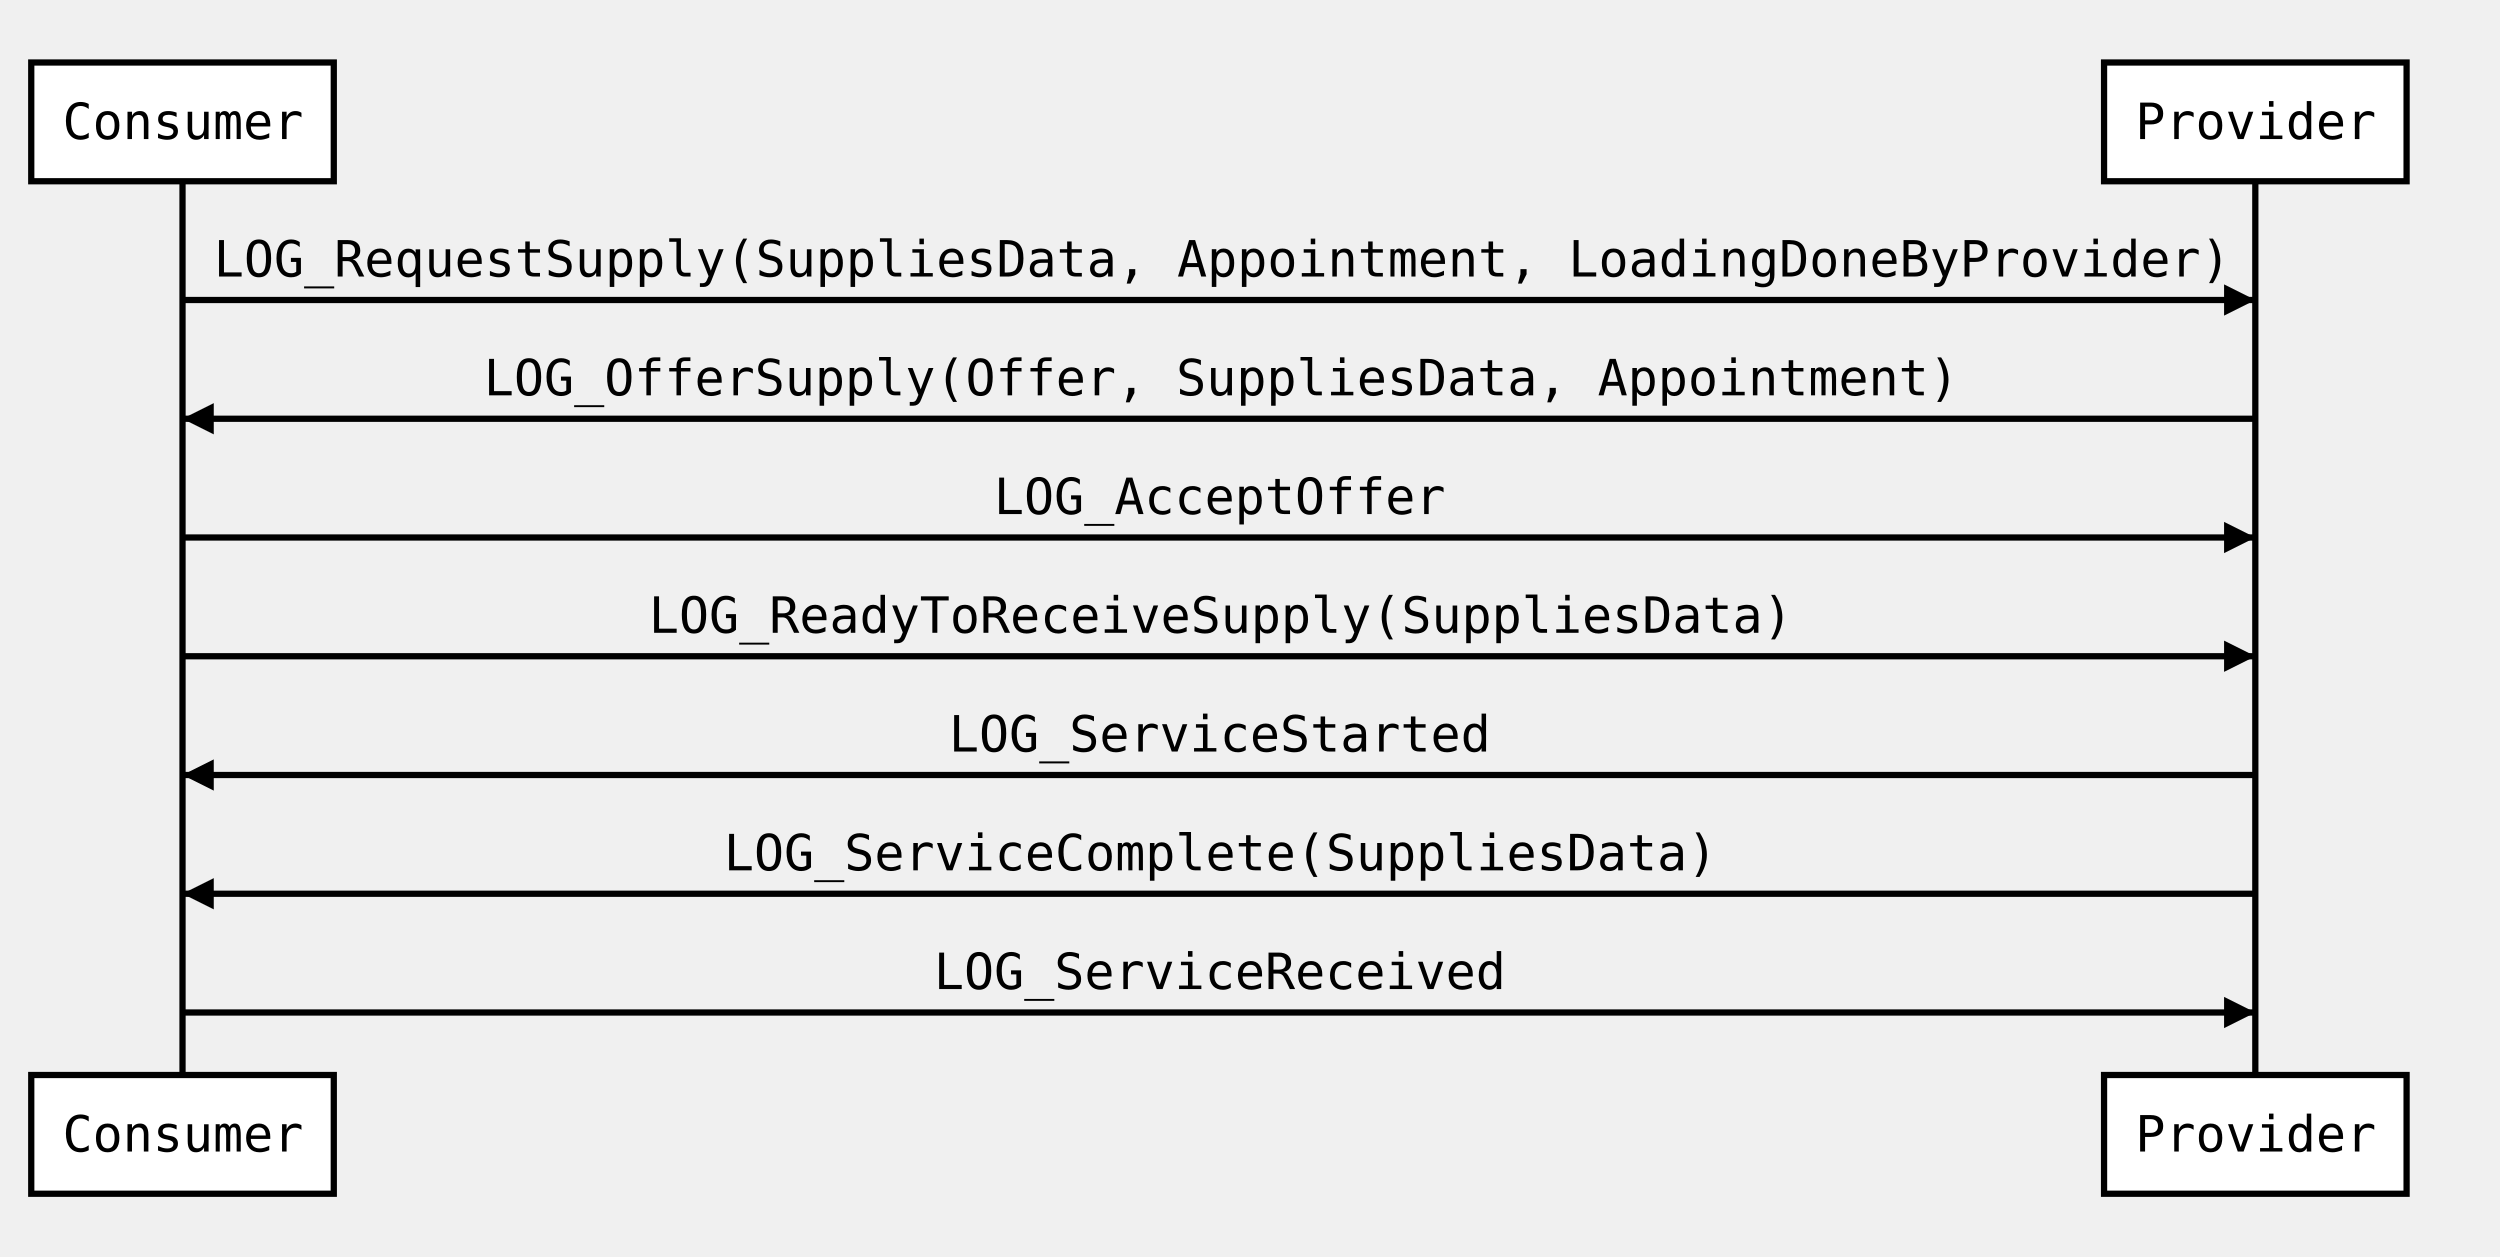
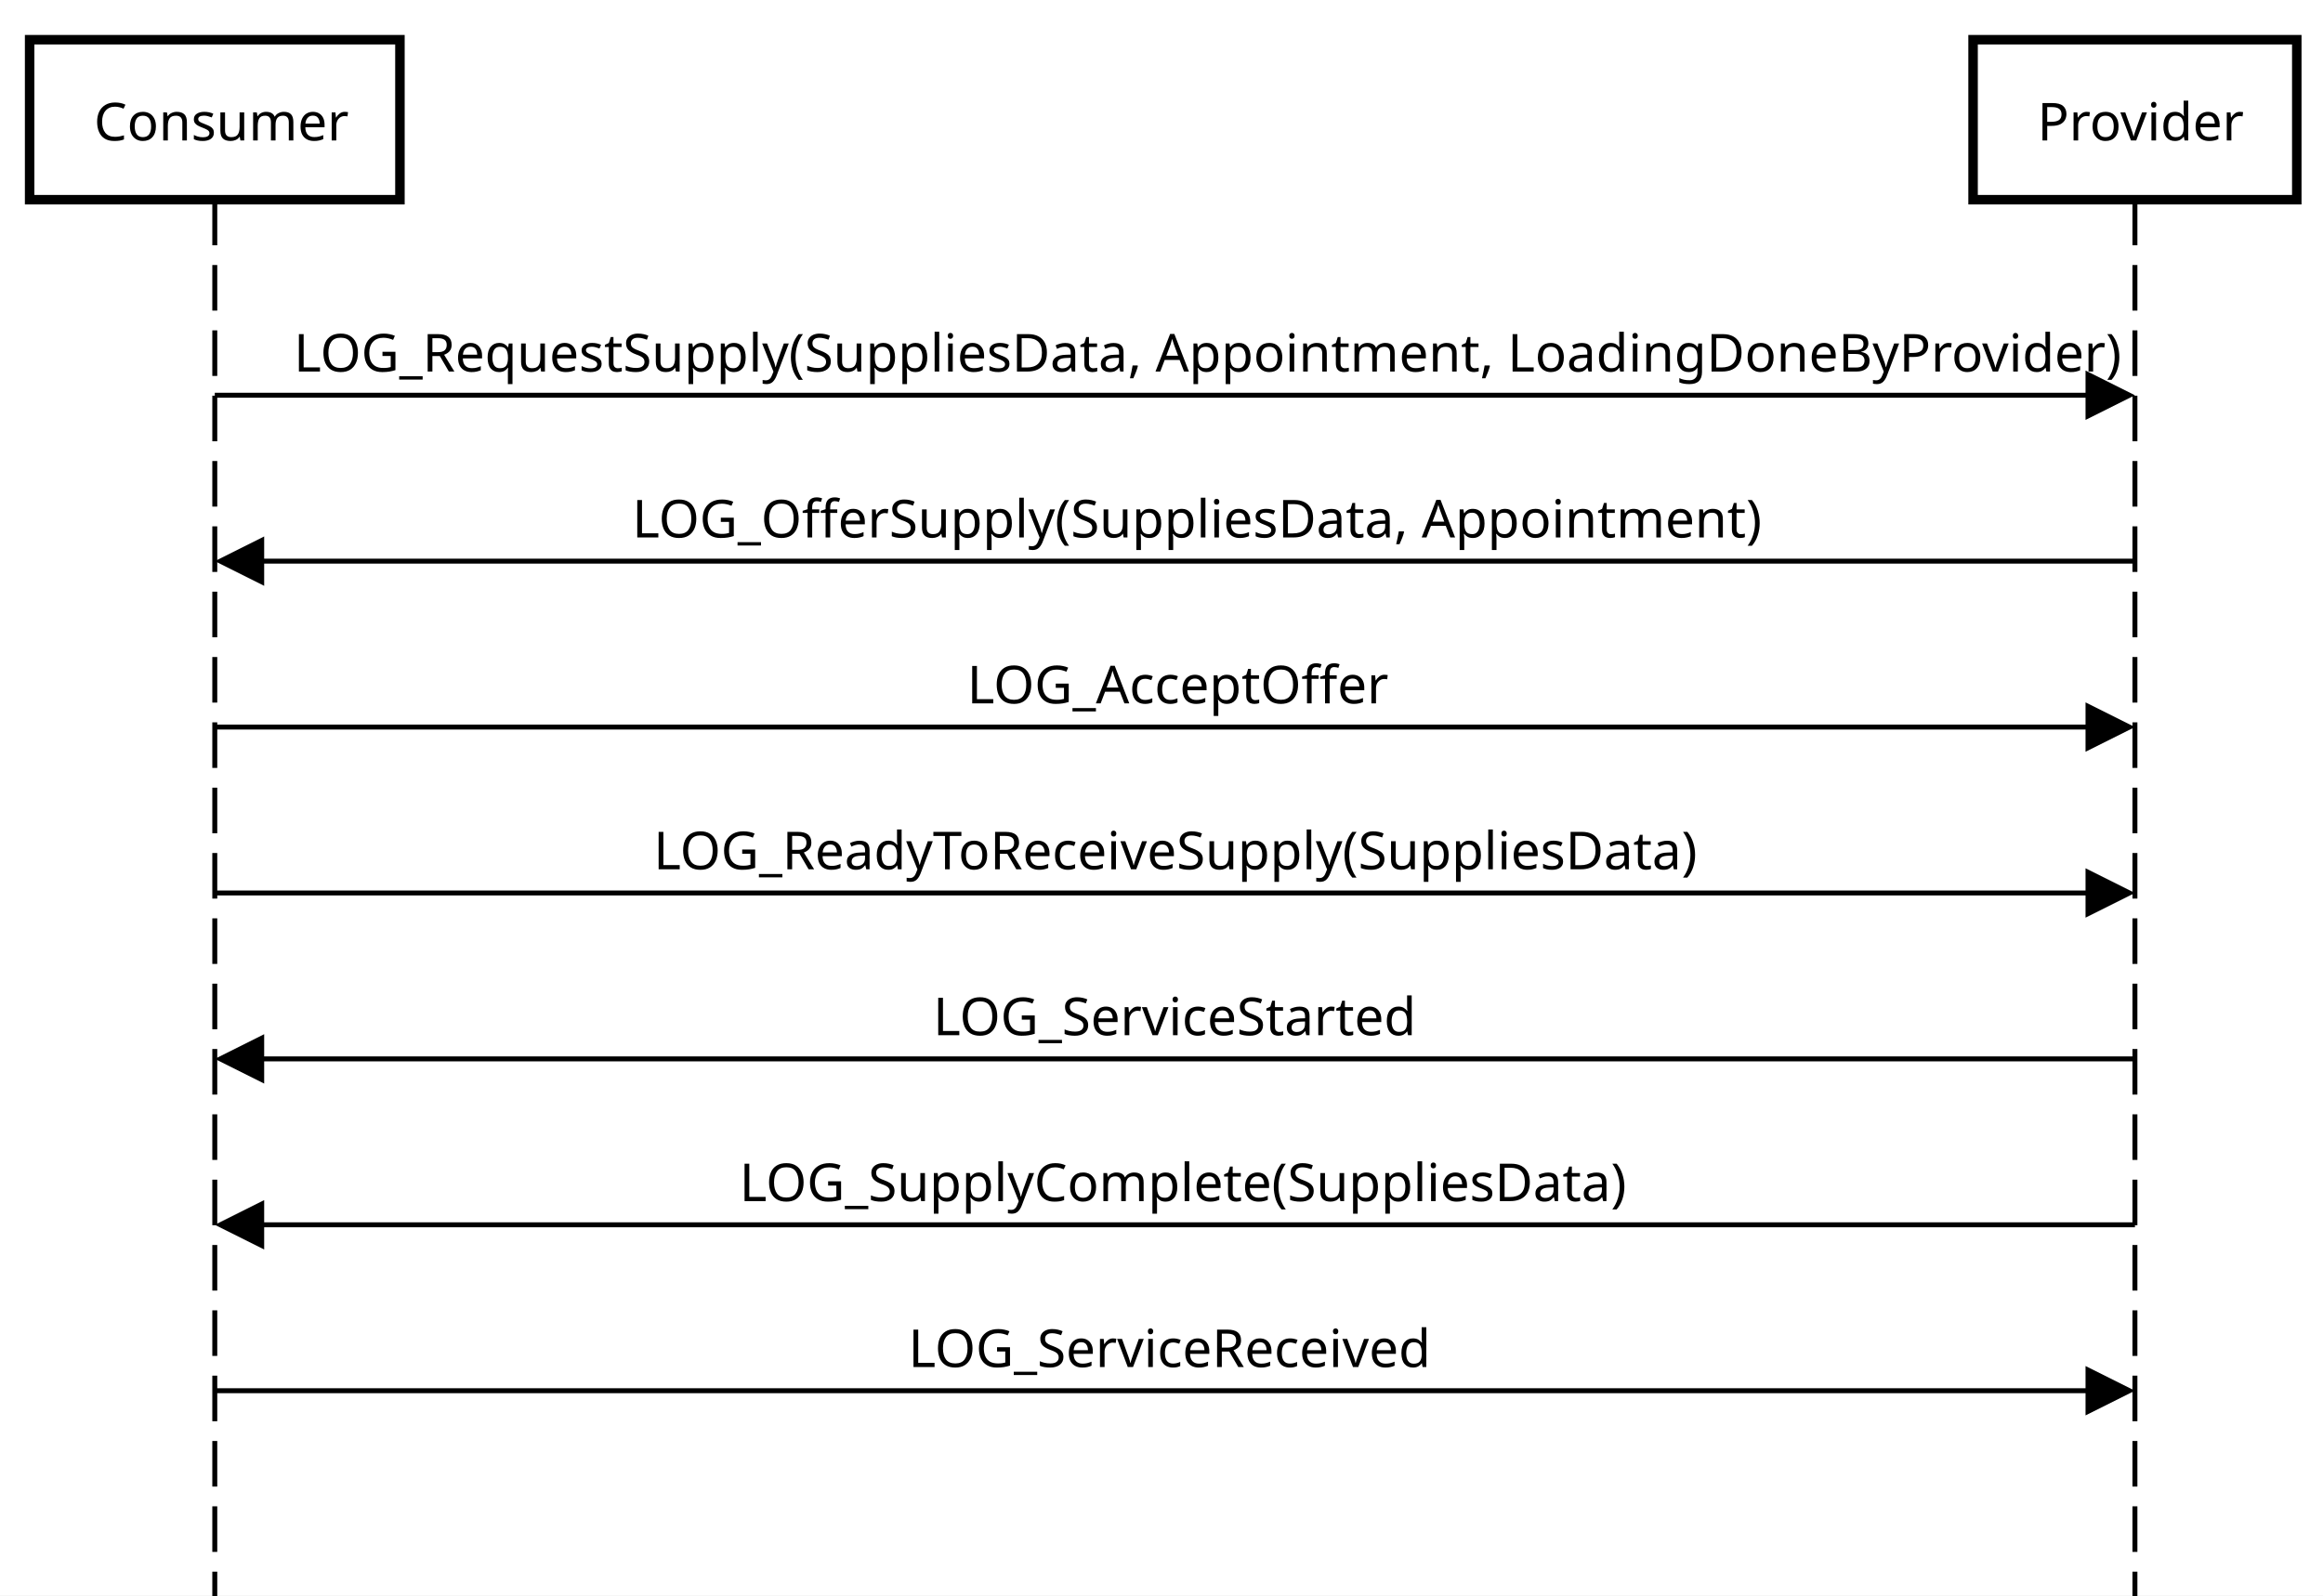
- <svg xmlns="http://www.w3.org/2000/svg" width="800" height="402">
-   <source>Consumer-&gt;Provider: LOG_RequestSupply(SuppliesData, Appointment, LoadingDoneByProvider)
- Provider-&gt;Consumer: LOG_OfferSupply(Offer, SuppliesData, Appointment)
- Consumer-&gt;Provider: LOG_AcceptOffer
- Consumer-&gt;Provider: LOG_ReadyToReceiveSupply(SuppliesData)
- Provider-&gt;Consumer: LOG_ServiceStarted
- Provider-&gt;Consumer: LOG_ServiceComplete(SuppliesData)
- Consumer-&gt;Provider: LOG_ServiceReceived
- </source>
-   <defs>
-     <marker viewBox="0 0 5 5" markerWidth="5" markerHeight="5" orient="auto" refX="5" refY="2.5" id="markerArrowBlock">
-       <path d="M 0 0 L 5 2.5 L 0 5 z" />
-     </marker>
-     <marker viewBox="0 0 9.6 16" markerWidth="4" markerHeight="16" orient="auto" refX="9.6" refY="8" id="markerArrowOpen">
-       <path d="M 9.6,8 1.92,16 0,13.7 5.76,8 0,2.286 1.92,0 9.6,8 z" />
-     </marker>
-   </defs>
-   <g class="title" />
-   <g class="actor">
-     <rect x="10" y="20" width="96.812" height="38" stroke="#000000" fill="#ffffff" style="stroke-width: 2;" />
-     <text x="20" y="44.5" style="font-size: 16px; font-family: &quot;Andale Mono&quot;, monospace;">
-       <tspan x="20">Consumer</tspan>
-     </text>
-   </g>
-   <g class="actor">
-     <rect x="10" y="344" width="96.812" height="38" stroke="#000000" fill="#ffffff" style="stroke-width: 2;" />
-     <text x="20" y="368.5" style="font-size: 16px; font-family: &quot;Andale Mono&quot;, monospace;">
-       <tspan x="20">Consumer</tspan>
-     </text>
-   </g>
-   <line x1="58.406" x2="58.406" y1="58" y2="344" stroke="#000000" fill="none" style="stroke-width: 2;" />
-   <g class="actor">
-     <rect x="673.297" y="20" width="96.812" height="38" stroke="#000000" fill="#ffffff" style="stroke-width: 2;" />
-     <text x="683.297" y="44.5" style="font-size: 16px; font-family: &quot;Andale Mono&quot;, monospace;">
-       <tspan x="683.297">Provider</tspan>
-     </text>
-   </g>
-   <g class="actor">
-     <rect x="673.297" y="344" width="96.812" height="38" stroke="#000000" fill="#ffffff" style="stroke-width: 2;" />
-     <text x="683.297" y="368.5" style="font-size: 16px; font-family: &quot;Andale Mono&quot;, monospace;">
-       <tspan x="683.297">Provider</tspan>
-     </text>
-   </g>
-   <line x1="721.703" x2="721.703" y1="58" y2="344" stroke="#000000" fill="none" style="stroke-width: 2;" />
-   <g class="signal">
-     <text x="68.406" y="88.5" style="font-size: 16px; font-family: &quot;Andale Mono&quot;, monospace;">
-       <tspan x="68.406">LOG_RequestSupply(SuppliesData, Appointment, LoadingDoneByProvider)</tspan>
-     </text>
-     <line x1="58.406" x2="721.703" y1="96" y2="96" stroke="#000000" fill="none" style="stroke-width: 2; marker-end: url(&quot;#markerArrowBlock&quot;);" />
-   </g>
-   <g class="signal">
-     <text x="154.82" y="126.5" style="font-size: 16px; font-family: &quot;Andale Mono&quot;, monospace;">
-       <tspan x="154.82">LOG_OfferSupply(Offer, SuppliesData, Appointment)</tspan>
-     </text>
-     <line x1="721.703" x2="58.406" y1="134" y2="134" stroke="#000000" fill="none" style="stroke-width: 2; marker-end: url(&quot;#markerArrowBlock&quot;);" />
-   </g>
-   <g class="signal">
-     <text x="318.047" y="164.5" style="font-size: 16px; font-family: &quot;Andale Mono&quot;, monospace;">
-       <tspan x="318.047">LOG_AcceptOffer</tspan>
-     </text>
-     <line x1="58.406" x2="721.703" y1="172" y2="172" stroke="#000000" fill="none" style="stroke-width: 2; marker-end: url(&quot;#markerArrowBlock&quot;);" />
-   </g>
-   <g class="signal">
-     <text x="207.625" y="202.5" style="font-size: 16px; font-family: &quot;Andale Mono&quot;, monospace;">
-       <tspan x="207.625">LOG_ReadyToReceiveSupply(SuppliesData)</tspan>
-     </text>
-     <line x1="58.406" x2="721.703" y1="210" y2="210" stroke="#000000" fill="none" style="stroke-width: 2; marker-end: url(&quot;#markerArrowBlock&quot;);" />
-   </g>
-   <g class="signal">
-     <text x="303.641" y="240.5" style="font-size: 16px; font-family: &quot;Andale Mono&quot;, monospace;">
-       <tspan x="303.641">LOG_ServiceStarted</tspan>
-     </text>
-     <line x1="721.703" x2="58.406" y1="248" y2="248" stroke="#000000" fill="none" style="stroke-width: 2; marker-end: url(&quot;#markerArrowBlock&quot;);" />
-   </g>
-   <g class="signal">
-     <text x="231.633" y="278.5" style="font-size: 16px; font-family: &quot;Andale Mono&quot;, monospace;">
-       <tspan x="231.633">LOG_ServiceComplete(SuppliesData)</tspan>
-     </text>
-     <line x1="721.703" x2="58.406" y1="286" y2="286" stroke="#000000" fill="none" style="stroke-width: 2; marker-end: url(&quot;#markerArrowBlock&quot;);" />
-   </g>
-   <g class="signal">
-     <text x="298.844" y="316.5" style="font-size: 16px; font-family: &quot;Andale Mono&quot;, monospace;">
-       <tspan x="298.844">LOG_ServiceReceived</tspan>
-     </text>
-     <line x1="58.406" x2="721.703" y1="324" y2="324" stroke="#000000" fill="none" style="stroke-width: 2; marker-end: url(&quot;#markerArrowBlock&quot;);" />
+ <svg xmlns="http://www.w3.org/2000/svg" version="1.1" width="591" height="406">
+   <defs />
+   <g>
+     <g />
+     <g />
+     <g />
+     <g />
+     <g />
+     <g />
+     <g />
+     <g>
+       <rect fill="white" stroke="none" x="0" y="0" width="591" height="406" />
+     </g>
+     <g />
+     <g>
+       <path fill="none" stroke="black" paint-order="fill stroke markers" d=" M 54.644 50.815 L 54.644 406.671" stroke-miterlimit="10" stroke-width="1.257" stroke-dasharray="11.599,5.026" />
+       <path fill="none" stroke="black" paint-order="fill stroke markers" d=" M 543.152 50.815 L 543.152 406.671" stroke-miterlimit="10" stroke-width="1.257" stroke-dasharray="11.599,5.026" />
+     </g>
+     <g>
+       <path fill="none" stroke="none" />
+       <g>
+         <path fill="white" stroke="black" paint-order="fill stroke markers" d=" M 7.539 10.103 L 101.748 10.103 L 101.748 50.815 L 7.539 50.815 L 7.539 10.103 Z" stroke-miterlimit="10" stroke-width="2.413" stroke-dasharray="" />
+       </g>
+       <g>
+         <g />
+         <text fill="black" stroke="none" font-family="sans-serif" font-size="10pt" font-style="normal" font-weight="normal" text-decoration="normal" x="23.9" y="35.736" text-anchor="start" dominant-baseline="alphabetic">Consumer</text>
+       </g>
+       <path fill="none" stroke="none" />
+       <g>
+         <path fill="white" stroke="black" paint-order="fill stroke markers" d=" M 501.974 10.103 L 584.33 10.103 L 584.33 50.815 L 501.974 50.815 L 501.974 10.103 Z" stroke-miterlimit="10" stroke-width="2.413" stroke-dasharray="" />
+       </g>
+       <g>
+         <g />
+         <text fill="black" stroke="none" font-family="sans-serif" font-size="10pt" font-style="normal" font-weight="normal" text-decoration="normal" x="518.334" y="35.736" text-anchor="start" dominant-baseline="alphabetic">Provider</text>
+       </g>
+     </g>
+     <g>
+       <g>
+         <g>
+           <rect fill="white" stroke="none" x="72.487" y="80.972" width="452.822" height="19.602" />
+         </g>
+         <text fill="black" stroke="none" font-family="sans-serif" font-size="10pt" font-style="normal" font-weight="normal" text-decoration="normal" x="74.749" y="94.543" text-anchor="start" dominant-baseline="alphabetic">LOG_RequestSupply(SuppliesData, Appointment, LoadingDoneByProvider)</text>
+       </g>
+       <g>
+         <path fill="none" stroke="black" paint-order="fill stroke markers" d=" M 54.644 100.575 L 540.639 100.575" stroke-miterlimit="10" stroke-width="1.257" stroke-dasharray="" />
+         <g transform="translate(543.1522,100.5746) translate(-543.1522,-100.5746)">
+           <path fill="black" stroke="none" paint-order="stroke fill markers" d=" M 530.587 94.292 L 543.152 100.575 L 530.587 106.857 Z" />
+         </g>
+       </g>
+       <g>
+         <g>
+           <rect fill="white" stroke="none" x="158.569" y="123.193" width="280.659" height="19.602" />
+         </g>
+         <text fill="black" stroke="none" font-family="sans-serif" font-size="10pt" font-style="normal" font-weight="normal" text-decoration="normal" x="160.831" y="136.763" text-anchor="start" dominant-baseline="alphabetic">LOG_OfferSupply(SuppliesData, Appointment)</text>
+       </g>
+       <g>
+         <path fill="none" stroke="black" paint-order="fill stroke markers" d=" M 543.152 142.795 L 57.157 142.795" stroke-miterlimit="10" stroke-width="1.257" stroke-dasharray="" />
+         <g transform="translate(54.64388,142.7948) translate(-54.64388,-142.7948)">
+           <path fill="black" stroke="none" paint-order="stroke fill markers" d=" M 67.209 136.512 L 54.644 142.795 L 67.209 149.078 Z" />
+         </g>
+       </g>
+       <g>
+         <g>
+           <rect fill="white" stroke="none" x="243.782" y="165.413" width="110.233" height="19.602" />
+         </g>
+         <text fill="black" stroke="none" font-family="sans-serif" font-size="10pt" font-style="normal" font-weight="normal" text-decoration="normal" x="246.043" y="178.984" text-anchor="start" dominant-baseline="alphabetic">LOG_AcceptOffer</text>
+       </g>
+       <g>
+         <path fill="none" stroke="black" paint-order="fill stroke markers" d=" M 54.644 185.015 L 540.639 185.015" stroke-miterlimit="10" stroke-width="1.257" stroke-dasharray="" />
+         <g transform="translate(543.1522,185.015) translate(-543.1522,-185.015)">
+           <path fill="black" stroke="none" paint-order="stroke fill markers" d=" M 530.587 178.732 L 543.152 185.015 L 530.587 191.298 Z" />
+         </g>
+       </g>
+       <g>
+         <g>
+           <rect fill="white" stroke="none" x="164.007" y="207.633" width="269.782" height="19.602" />
+         </g>
+         <text fill="black" stroke="none" font-family="sans-serif" font-size="10pt" font-style="normal" font-weight="normal" text-decoration="normal" x="166.269" y="221.204" text-anchor="start" dominant-baseline="alphabetic">LOG_ReadyToReceiveSupply(SuppliesData)</text>
+       </g>
+       <g>
+         <path fill="none" stroke="black" paint-order="fill stroke markers" d=" M 54.644 227.235 L 540.639 227.235" stroke-miterlimit="10" stroke-width="1.257" stroke-dasharray="" />
+         <g transform="translate(543.1522,227.2352) translate(-543.1522,-227.2352)">
+           <path fill="black" stroke="none" paint-order="stroke fill markers" d=" M 530.587 220.952 L 543.152 227.235 L 530.587 233.518 Z" />
+         </g>
+       </g>
+       <g>
+         <g>
+           <rect fill="white" stroke="none" x="235.141" y="249.853" width="127.513" height="19.602" />
+         </g>
+         <text fill="black" stroke="none" font-family="sans-serif" font-size="10pt" font-style="normal" font-weight="normal" text-decoration="normal" x="237.403" y="263.424" text-anchor="start" dominant-baseline="alphabetic">LOG_ServiceStarted</text>
+       </g>
+       <g>
+         <path fill="none" stroke="black" paint-order="fill stroke markers" d=" M 543.152 269.455 L 57.157 269.455" stroke-miterlimit="10" stroke-width="1.257" stroke-dasharray="" />
+         <g transform="translate(54.64388,269.4555) translate(-54.64388,-269.4555)">
+           <path fill="black" stroke="none" paint-order="stroke fill markers" d=" M 67.209 263.173 L 54.644 269.455 L 67.209 275.738 Z" />
+         </g>
+       </g>
+       <g>
+         <g>
+           <rect fill="white" stroke="none" x="185.867" y="292.073" width="226.063" height="19.602" />
+         </g>
+         <text fill="black" stroke="none" font-family="sans-serif" font-size="10pt" font-style="normal" font-weight="normal" text-decoration="normal" x="188.128" y="305.644" text-anchor="start" dominant-baseline="alphabetic">LOG_SupplyComplete(SuppliesData)</text>
+       </g>
+       <g>
+         <path fill="none" stroke="black" paint-order="fill stroke markers" d=" M 543.152 311.676 L 57.157 311.676" stroke-miterlimit="10" stroke-width="1.257" stroke-dasharray="" />
+         <g transform="translate(54.64388,311.6757) translate(-54.64388,-311.6757)">
+           <path fill="black" stroke="none" paint-order="stroke fill markers" d=" M 67.209 305.393 L 54.644 311.676 L 67.209 317.958 Z" />
+         </g>
+       </g>
+       <g>
+         <g>
+           <rect fill="white" stroke="none" x="228.844" y="334.294" width="140.108" height="19.602" />
+         </g>
+         <text fill="black" stroke="none" font-family="sans-serif" font-size="10pt" font-style="normal" font-weight="normal" text-decoration="normal" x="231.106" y="347.864" text-anchor="start" dominant-baseline="alphabetic">LOG_ServiceReceived</text>
+       </g>
+       <g>
+         <path fill="none" stroke="black" paint-order="fill stroke markers" d=" M 54.644 353.896 L 540.639 353.896" stroke-miterlimit="10" stroke-width="1.257" stroke-dasharray="" />
+         <g transform="translate(543.1522,353.8959) translate(-543.1522,-353.8959)">
+           <path fill="black" stroke="none" paint-order="stroke fill markers" d=" M 530.587 347.613 L 543.152 353.896 L 530.587 360.179 Z" />
+         </g>
+       </g>
+     </g>
+     <g />
+     <g />
  </g>
</svg>
